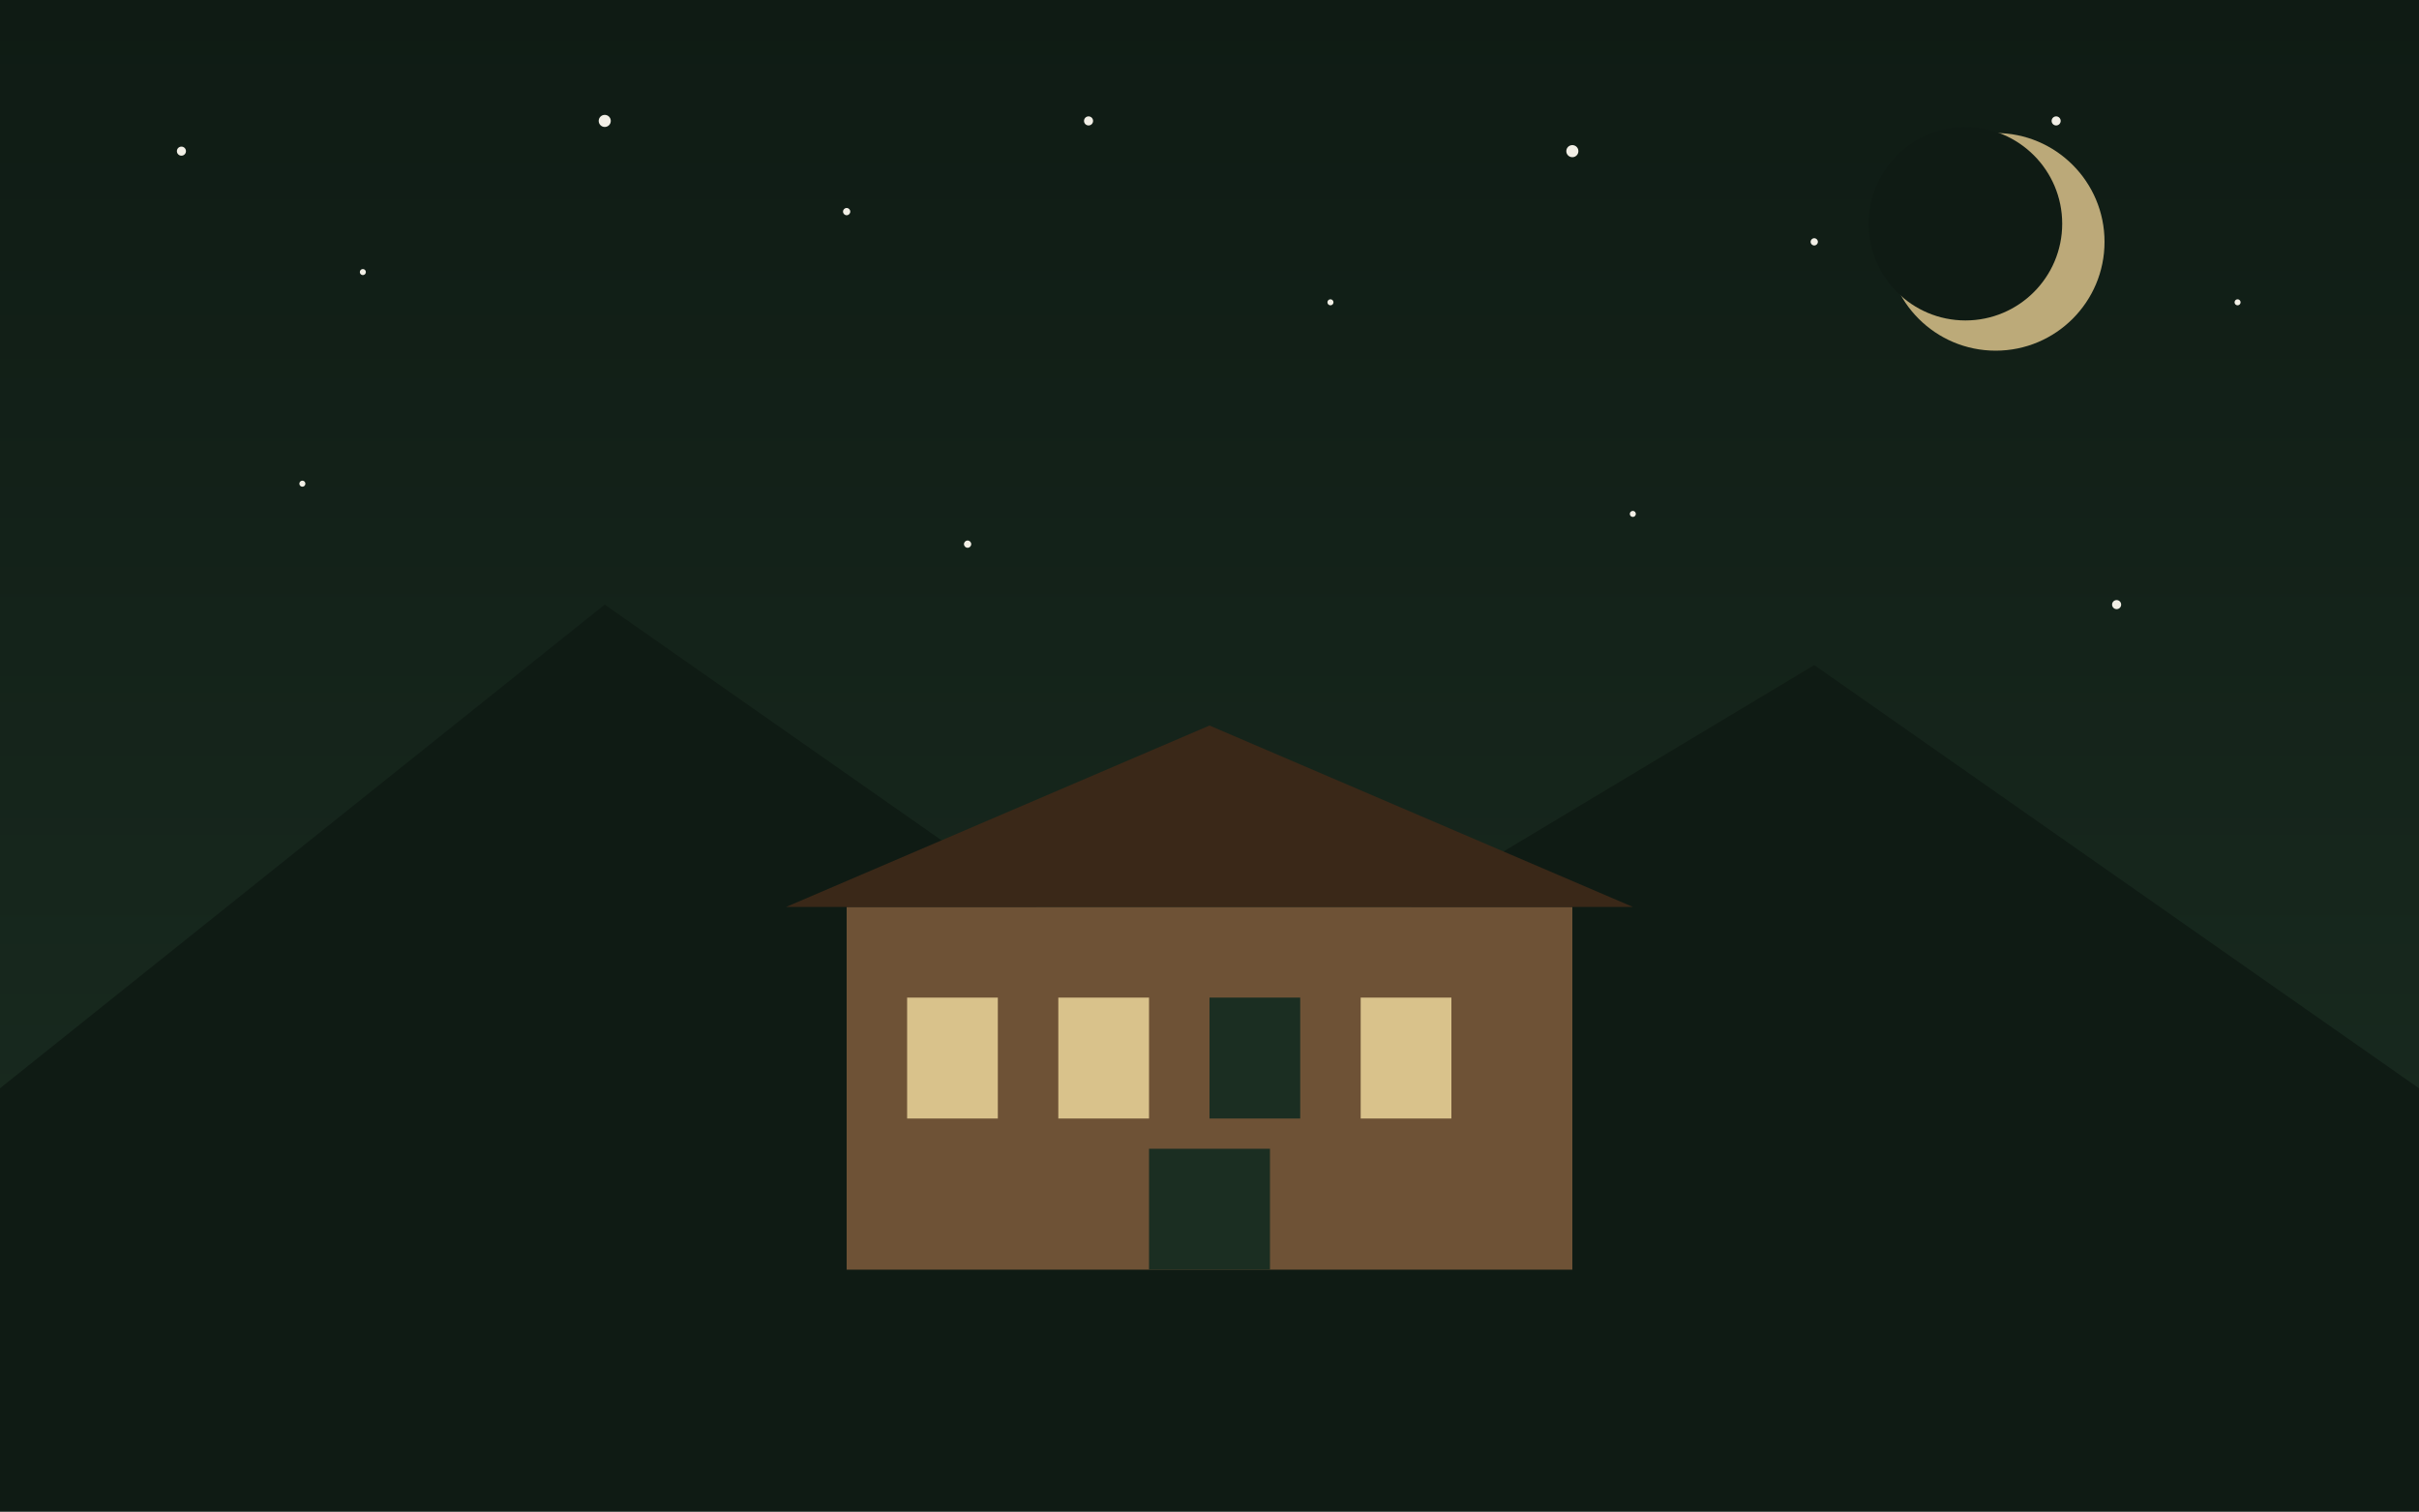
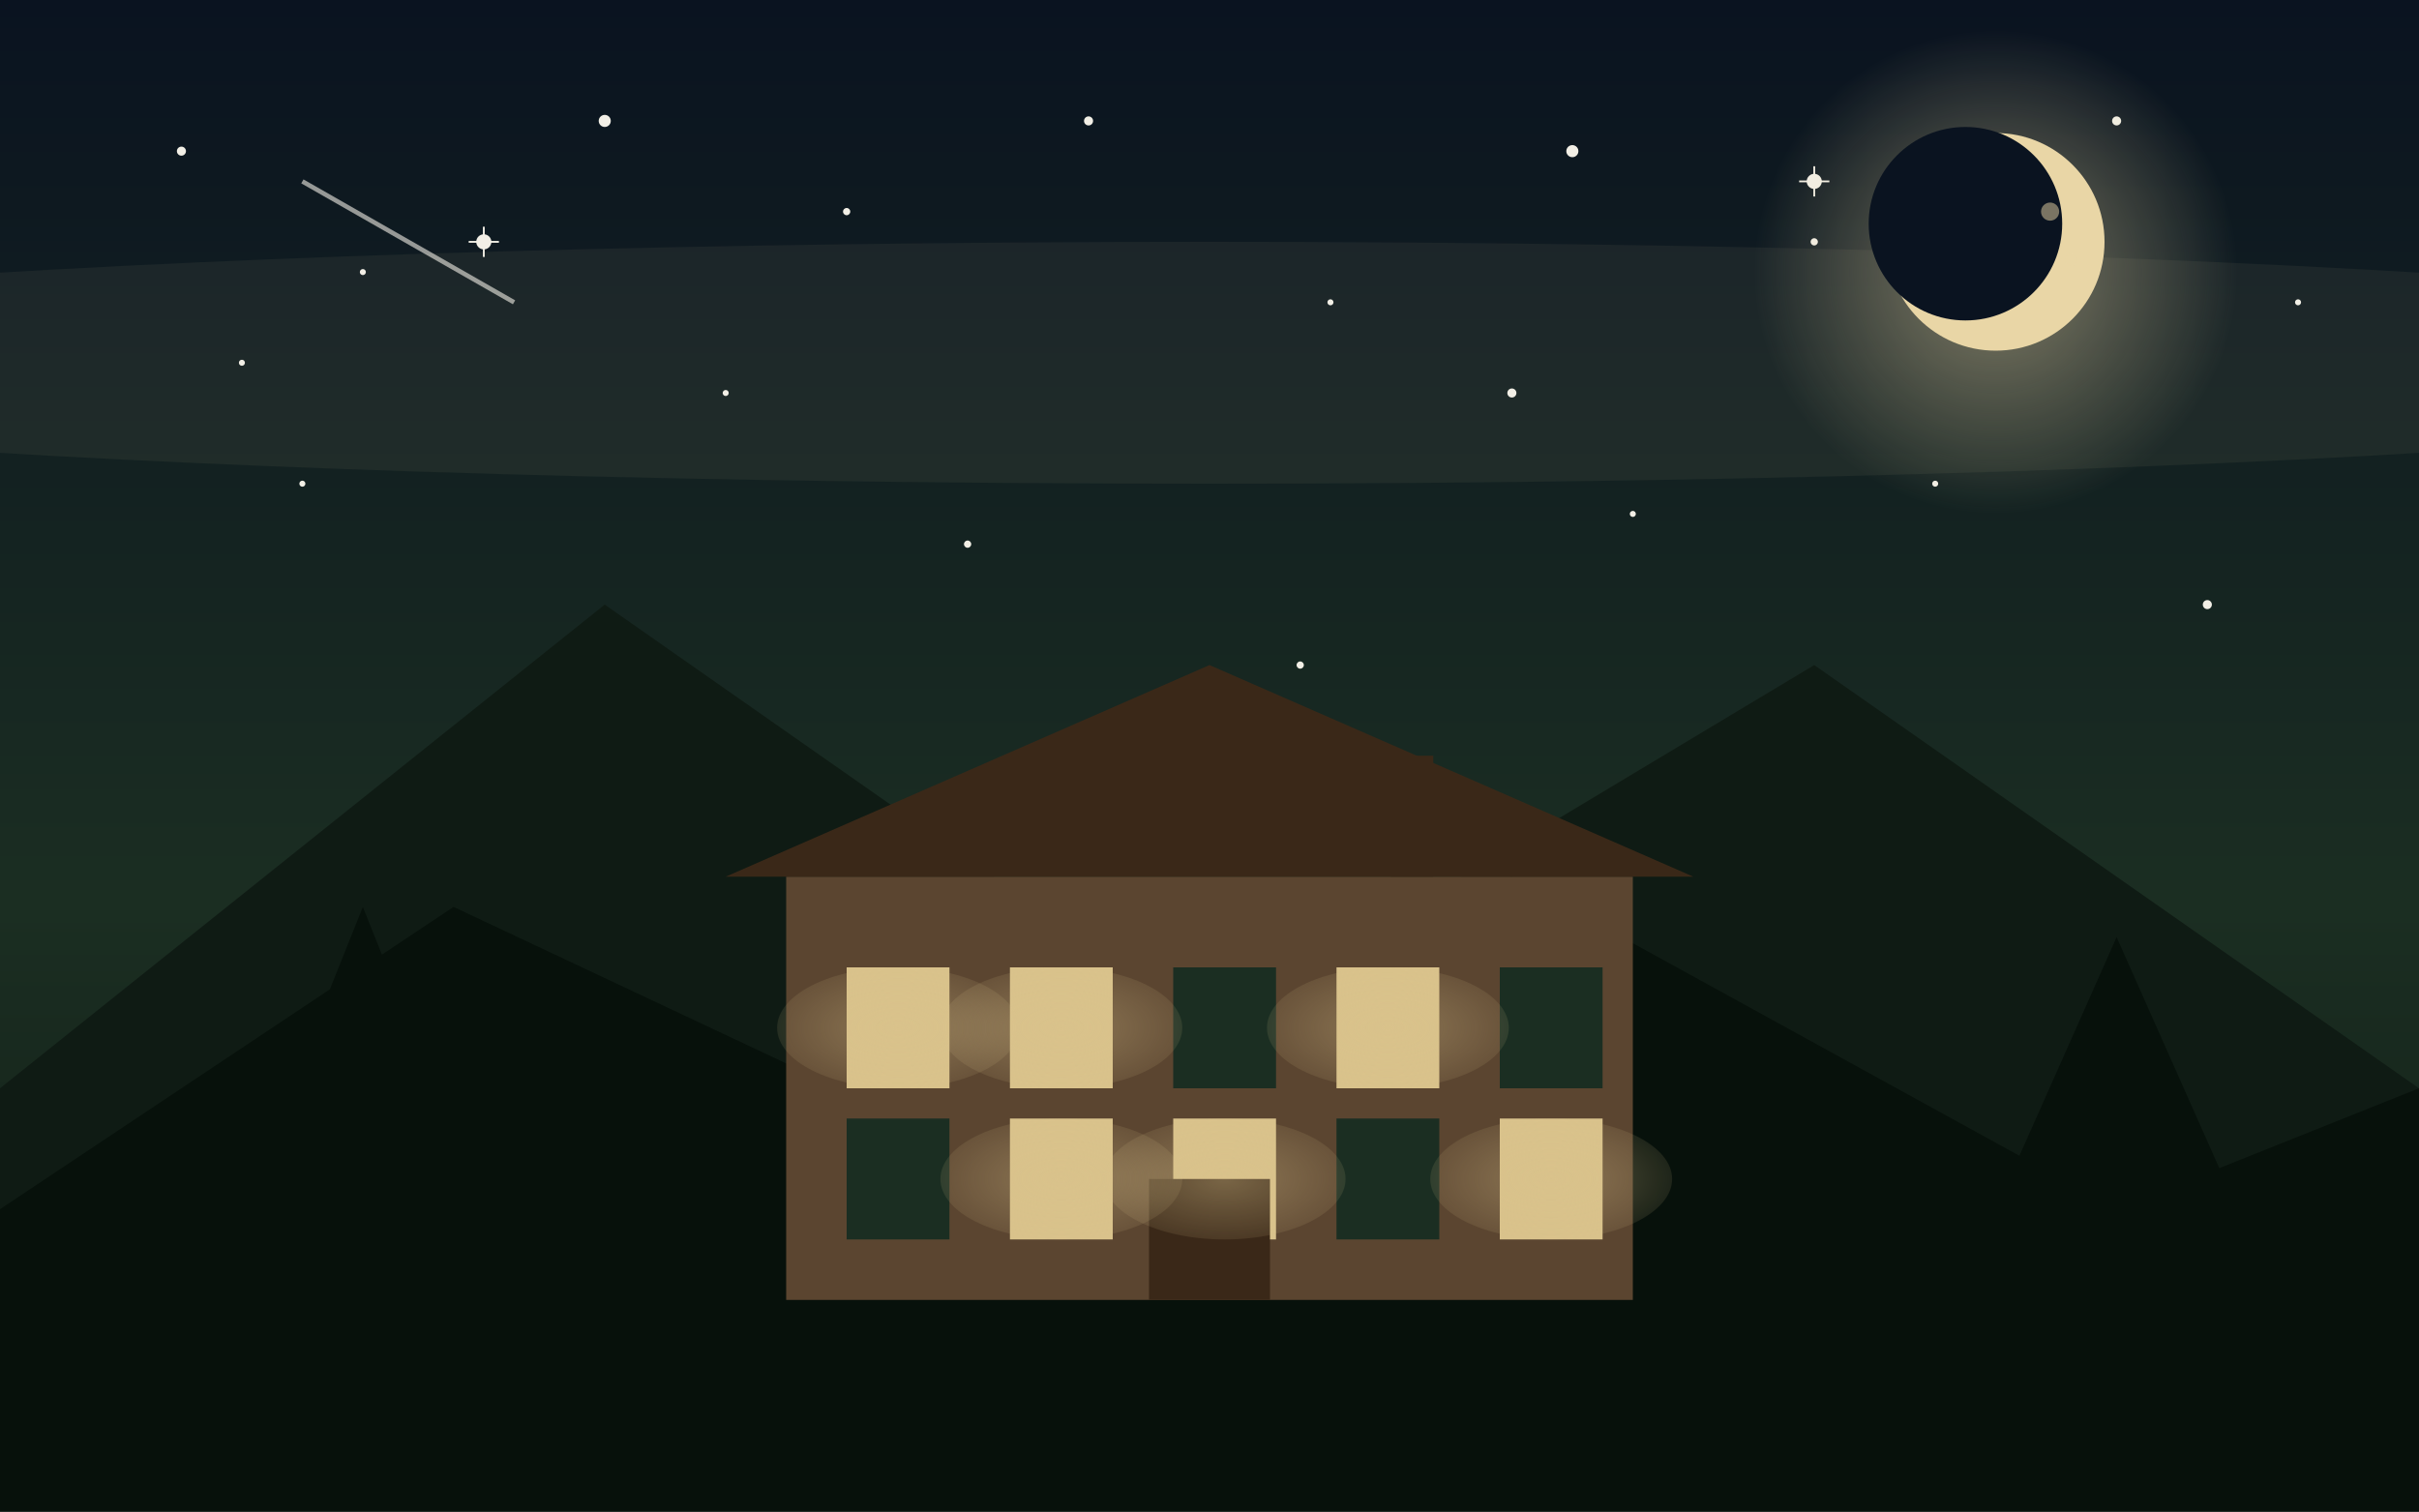
<svg xmlns="http://www.w3.org/2000/svg" viewBox="0 0 800 500" role="img" aria-label="星空と寮">
  <defs>
    <linearGradient id="night" x1="0" y1="0" x2="0" y2="1">
-       <stop offset="0" stop-color="#0F1B14" />
-       <stop offset="1" stop-color="#1B2E22" />
+       <stop offset="0" stop-color="#0a1320" />
+       <stop offset="0.6" stop-color="#1B2E22" />
+       <stop offset="1" stop-color="#0F1B14" />
    </linearGradient>
+     <radialGradient id="moonGlow" cx="0.5" cy="0.5" r="0.5">
+       <stop offset="0" stop-color="#E9D6A6" stop-opacity="0.5" />
+       <stop offset="1" stop-color="#E9D6A6" stop-opacity="0" />
+     </radialGradient>
+     <radialGradient id="windowGlow" cx="0.5" cy="0.5" r="0.7">
+       <stop offset="0" stop-color="#D9C28B" stop-opacity="0.4" />
+       <stop offset="1" stop-color="#D9C28B" stop-opacity="0" />
+     </radialGradient>
  </defs>
  <rect width="800" height="500" fill="url(#night)" />
+   <ellipse cx="400" cy="120" rx="600" ry="40" fill="#E9D6A6" opacity="0.06" />
  <g fill="#F2EFE6">
    <circle cx="60" cy="50" r="1.5" />
    <circle cx="120" cy="90" r="1" />
    <circle cx="200" cy="40" r="2" />
    <circle cx="280" cy="70" r="1.2" />
    <circle cx="360" cy="40" r="1.5" />
    <circle cx="440" cy="100" r="1" />
    <circle cx="520" cy="50" r="2" />
    <circle cx="600" cy="80" r="1.2" />
-     <circle cx="680" cy="40" r="1.5" />
-     <circle cx="740" cy="100" r="1" />
+     <circle cx="700" cy="40" r="1.5" />
+     <circle cx="760" cy="100" r="1" />
    <circle cx="100" cy="160" r="1" />
    <circle cx="320" cy="180" r="1.2" />
    <circle cx="540" cy="170" r="1" />
-     <circle cx="700" cy="200" r="1.5" />
+     <circle cx="730" cy="200" r="1.5" />
+     <circle cx="180" cy="220" r="1" />
+     <circle cx="430" cy="220" r="1.2" />
+     <circle cx="80" cy="120" r="1" />
+     <circle cx="240" cy="130" r="1" />
+     <circle cx="500" cy="130" r="1.5" />
+     <circle cx="640" cy="160" r="1" />
  </g>
-   <circle cx="660" cy="80" r="36" fill="#D9C28B" opacity="0.85" />
-   <circle cx="650" cy="74" r="32" fill="#0F1B14" />
+   <g fill="#F2EFE6">
+     <circle cx="160" cy="80" r="2.5" />
+     <line x1="155" y1="80" x2="165" y2="80" stroke="#F2EFE6" stroke-width="0.6" />
+     <line x1="160" y1="75" x2="160" y2="85" stroke="#F2EFE6" stroke-width="0.6" />
+     <circle cx="600" cy="60" r="2.5" />
+     <line x1="595" y1="60" x2="605" y2="60" stroke="#F2EFE6" stroke-width="0.6" />
+     <line x1="600" y1="55" x2="600" y2="65" stroke="#F2EFE6" stroke-width="0.6" />
+   </g>
+   <circle cx="660" cy="90" r="80" fill="url(#moonGlow)" />
+   <circle cx="660" cy="80" r="36" fill="#E9D6A6" />
+   <circle cx="650" cy="74" r="32" fill="#0a1320" />
+   <circle cx="678" cy="70" r="3" fill="#E9D6A6" opacity="0.5" />
+   <circle cx="685" cy="86" r="2" fill="#E9D6A6" opacity="0.4" />
  <polygon points="0,360 200,200 400,340 600,220 800,360 800,500 0,500" fill="#0F1B14" />
-   <g transform="translate(280,300)">
-     <rect width="240" height="120" fill="#6E5236" />
-     <polygon points="-20,0 120,-60 260,0" fill="#3a2818" />
-     <rect x="20" y="30" width="30" height="40" fill="#D9C28B" />
-     <rect x="70" y="30" width="30" height="40" fill="#D9C28B" />
-     <rect x="120" y="30" width="30" height="40" fill="#1B2E22" />
-     <rect x="170" y="30" width="30" height="40" fill="#D9C28B" />
-     <rect x="100" y="80" width="40" height="40" fill="#1B2E22" />
+   <polygon points="0,400 150,300 320,380 500,290 700,400 800,360 800,500 0,500" fill="#07110B" />
+   <g fill="#07110B">
+     <polygon points="80,400 120,300 160,400" />
+     <polygon points="660,400 700,310 740,400" />
  </g>
+   <g transform="translate(260,290)">
+     <rect width="280" height="140" fill="#5B4530" />
+     <polygon points="-20,0 140,-70 300,0" fill="#3a2818" />
+     <rect x="200" y="-40" width="14" height="40" fill="#3a2818" />
+     <rect x="20" y="30" width="34" height="40" fill="#D9C28B" />
+     <rect x="74" y="30" width="34" height="40" fill="#D9C28B" />
+     <rect x="128" y="30" width="34" height="40" fill="#1B2E22" />
+     <rect x="182" y="30" width="34" height="40" fill="#D9C28B" />
+     <rect x="236" y="30" width="34" height="40" fill="#1B2E22" />
+     <rect x="20" y="80" width="34" height="40" fill="#1B2E22" />
+     <rect x="74" y="80" width="34" height="40" fill="#D9C28B" />
+     <rect x="128" y="80" width="34" height="40" fill="#D9C28B" />
+     <rect x="182" y="80" width="34" height="40" fill="#1B2E22" />
+     <rect x="236" y="80" width="34" height="40" fill="#D9C28B" />
+     <rect x="120" y="100" width="40" height="40" fill="#3a2818" />
+     <ellipse cx="37" cy="50" rx="40" ry="20" fill="url(#windowGlow)" />
+     <ellipse cx="91" cy="50" rx="40" ry="20" fill="url(#windowGlow)" />
+     <ellipse cx="199" cy="50" rx="40" ry="20" fill="url(#windowGlow)" />
+     <ellipse cx="91" cy="100" rx="40" ry="20" fill="url(#windowGlow)" />
+     <ellipse cx="145" cy="100" rx="40" ry="20" fill="url(#windowGlow)" />
+     <ellipse cx="253" cy="100" rx="40" ry="20" fill="url(#windowGlow)" />
+   </g>
+   <line x1="100" y1="60" x2="170" y2="100" stroke="#F2EFE6" stroke-width="1.5" opacity="0.6" />
</svg>
